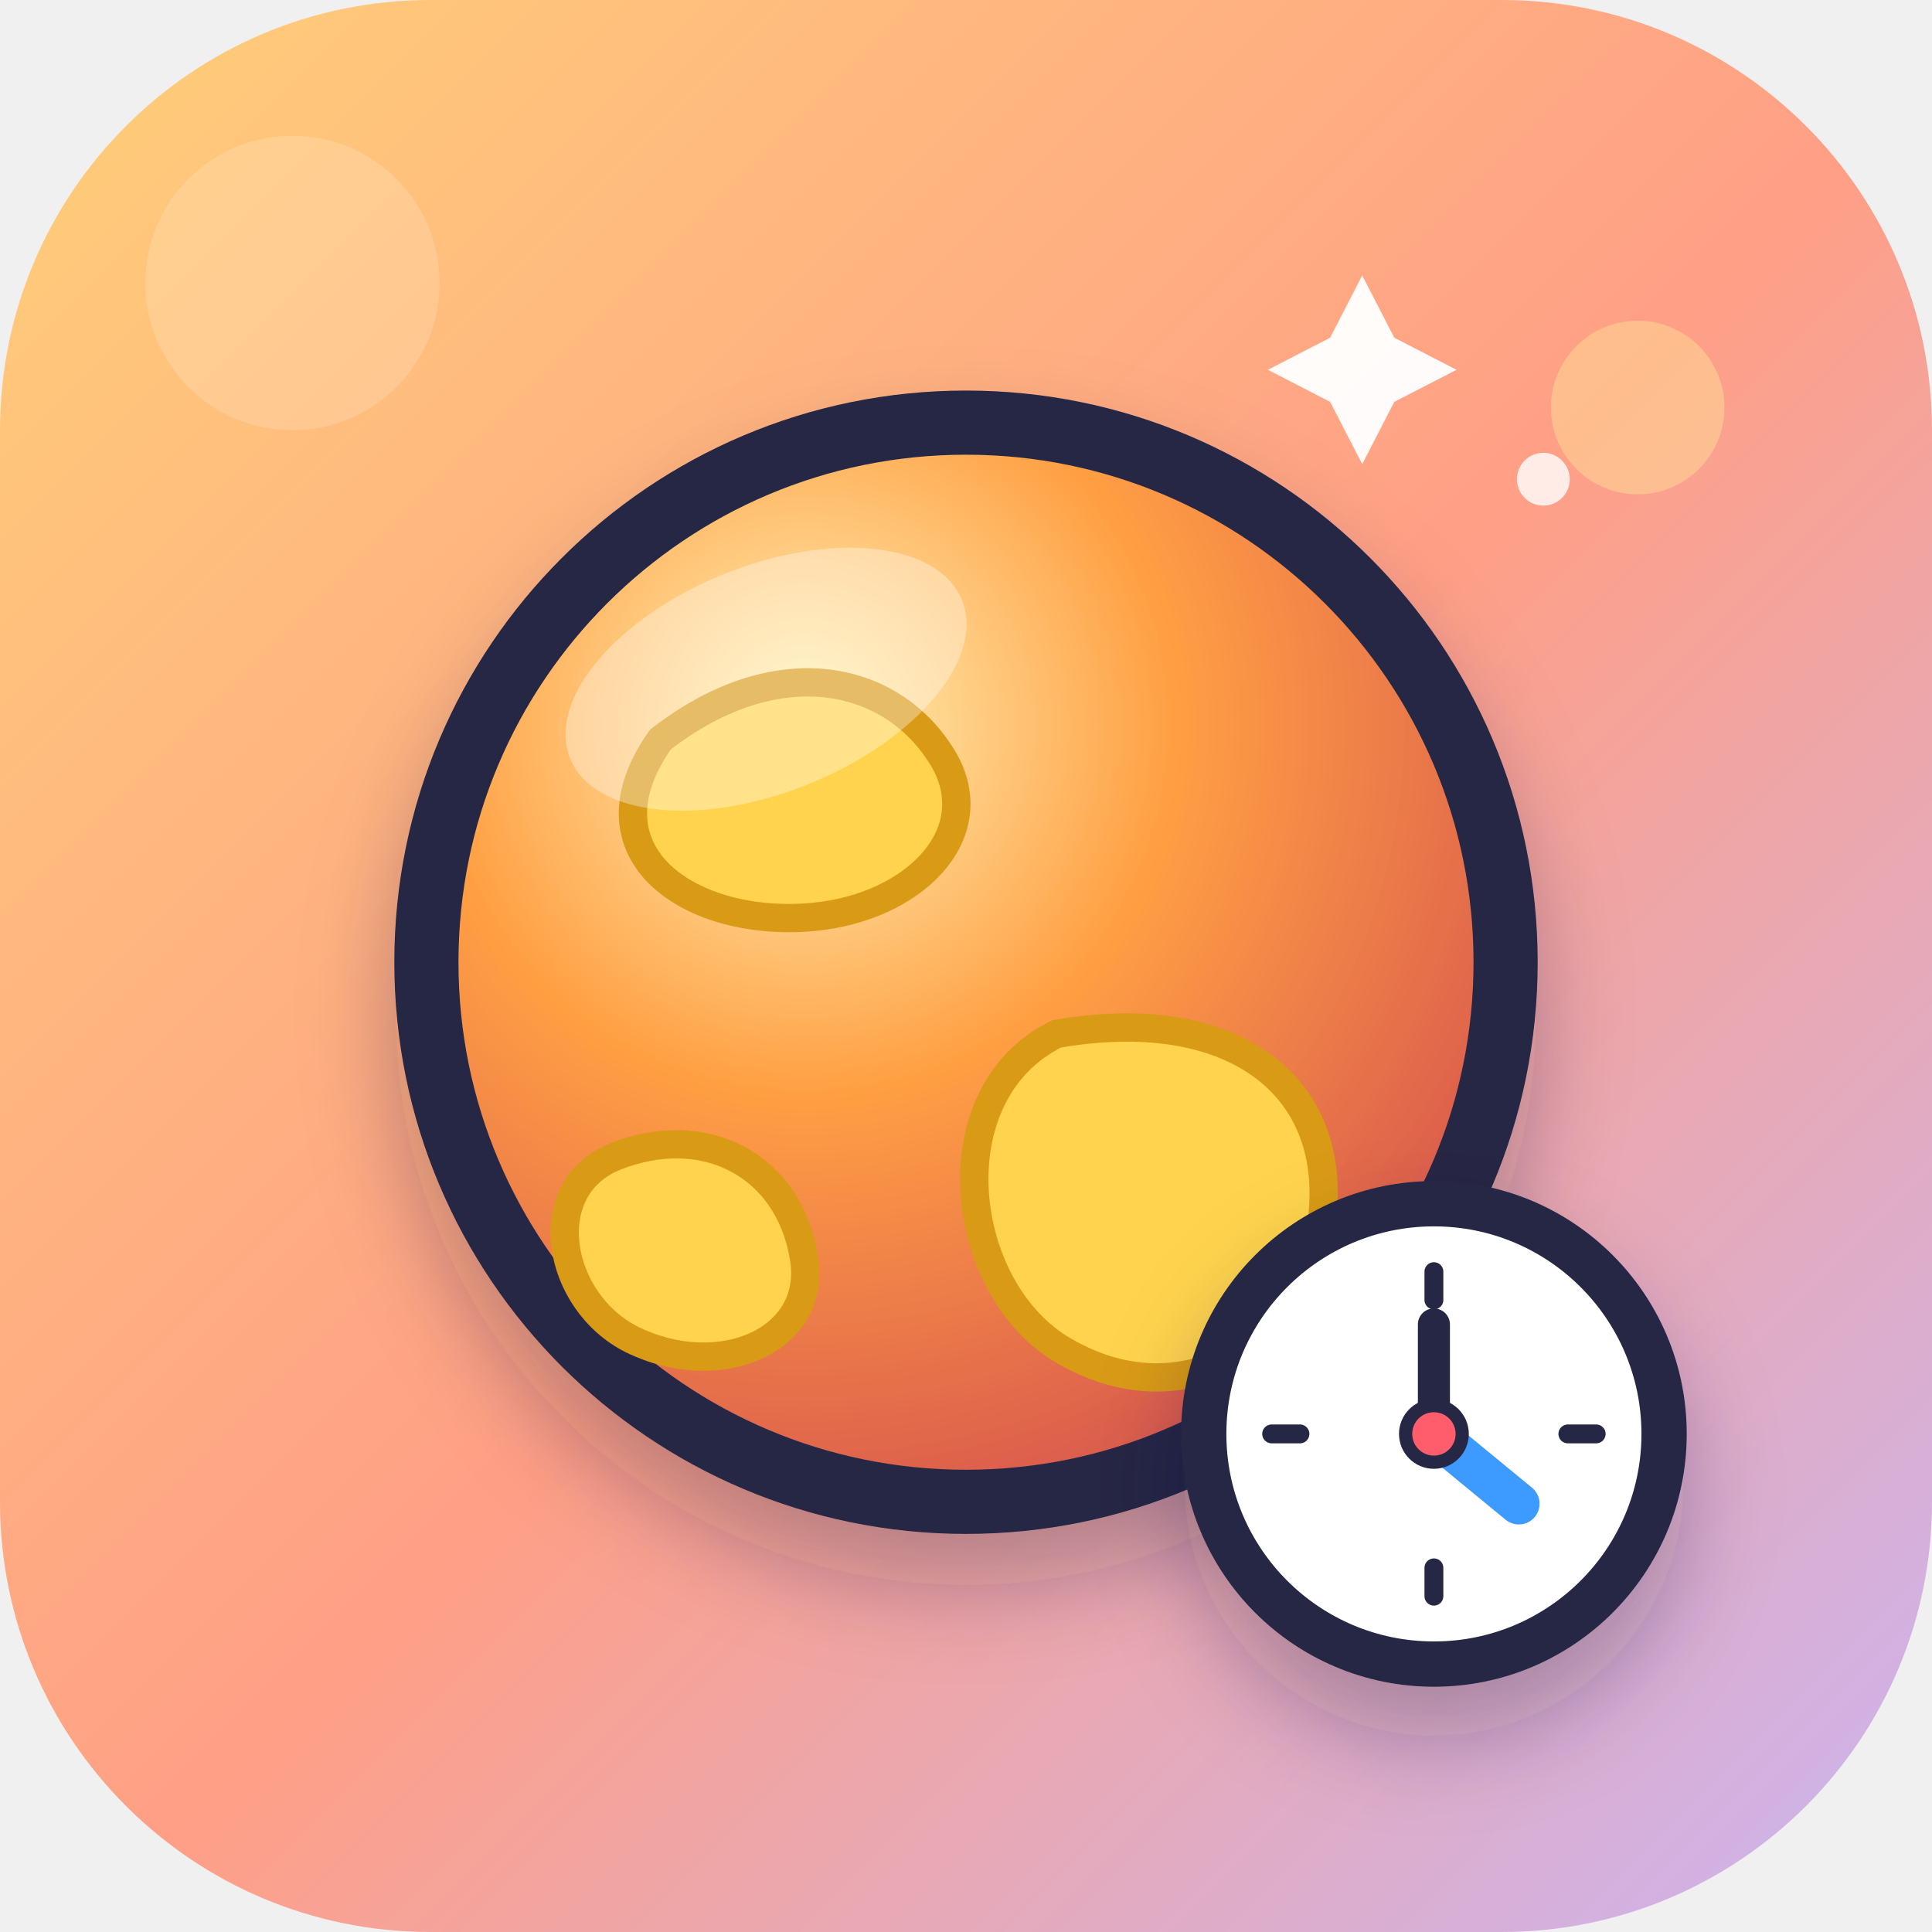
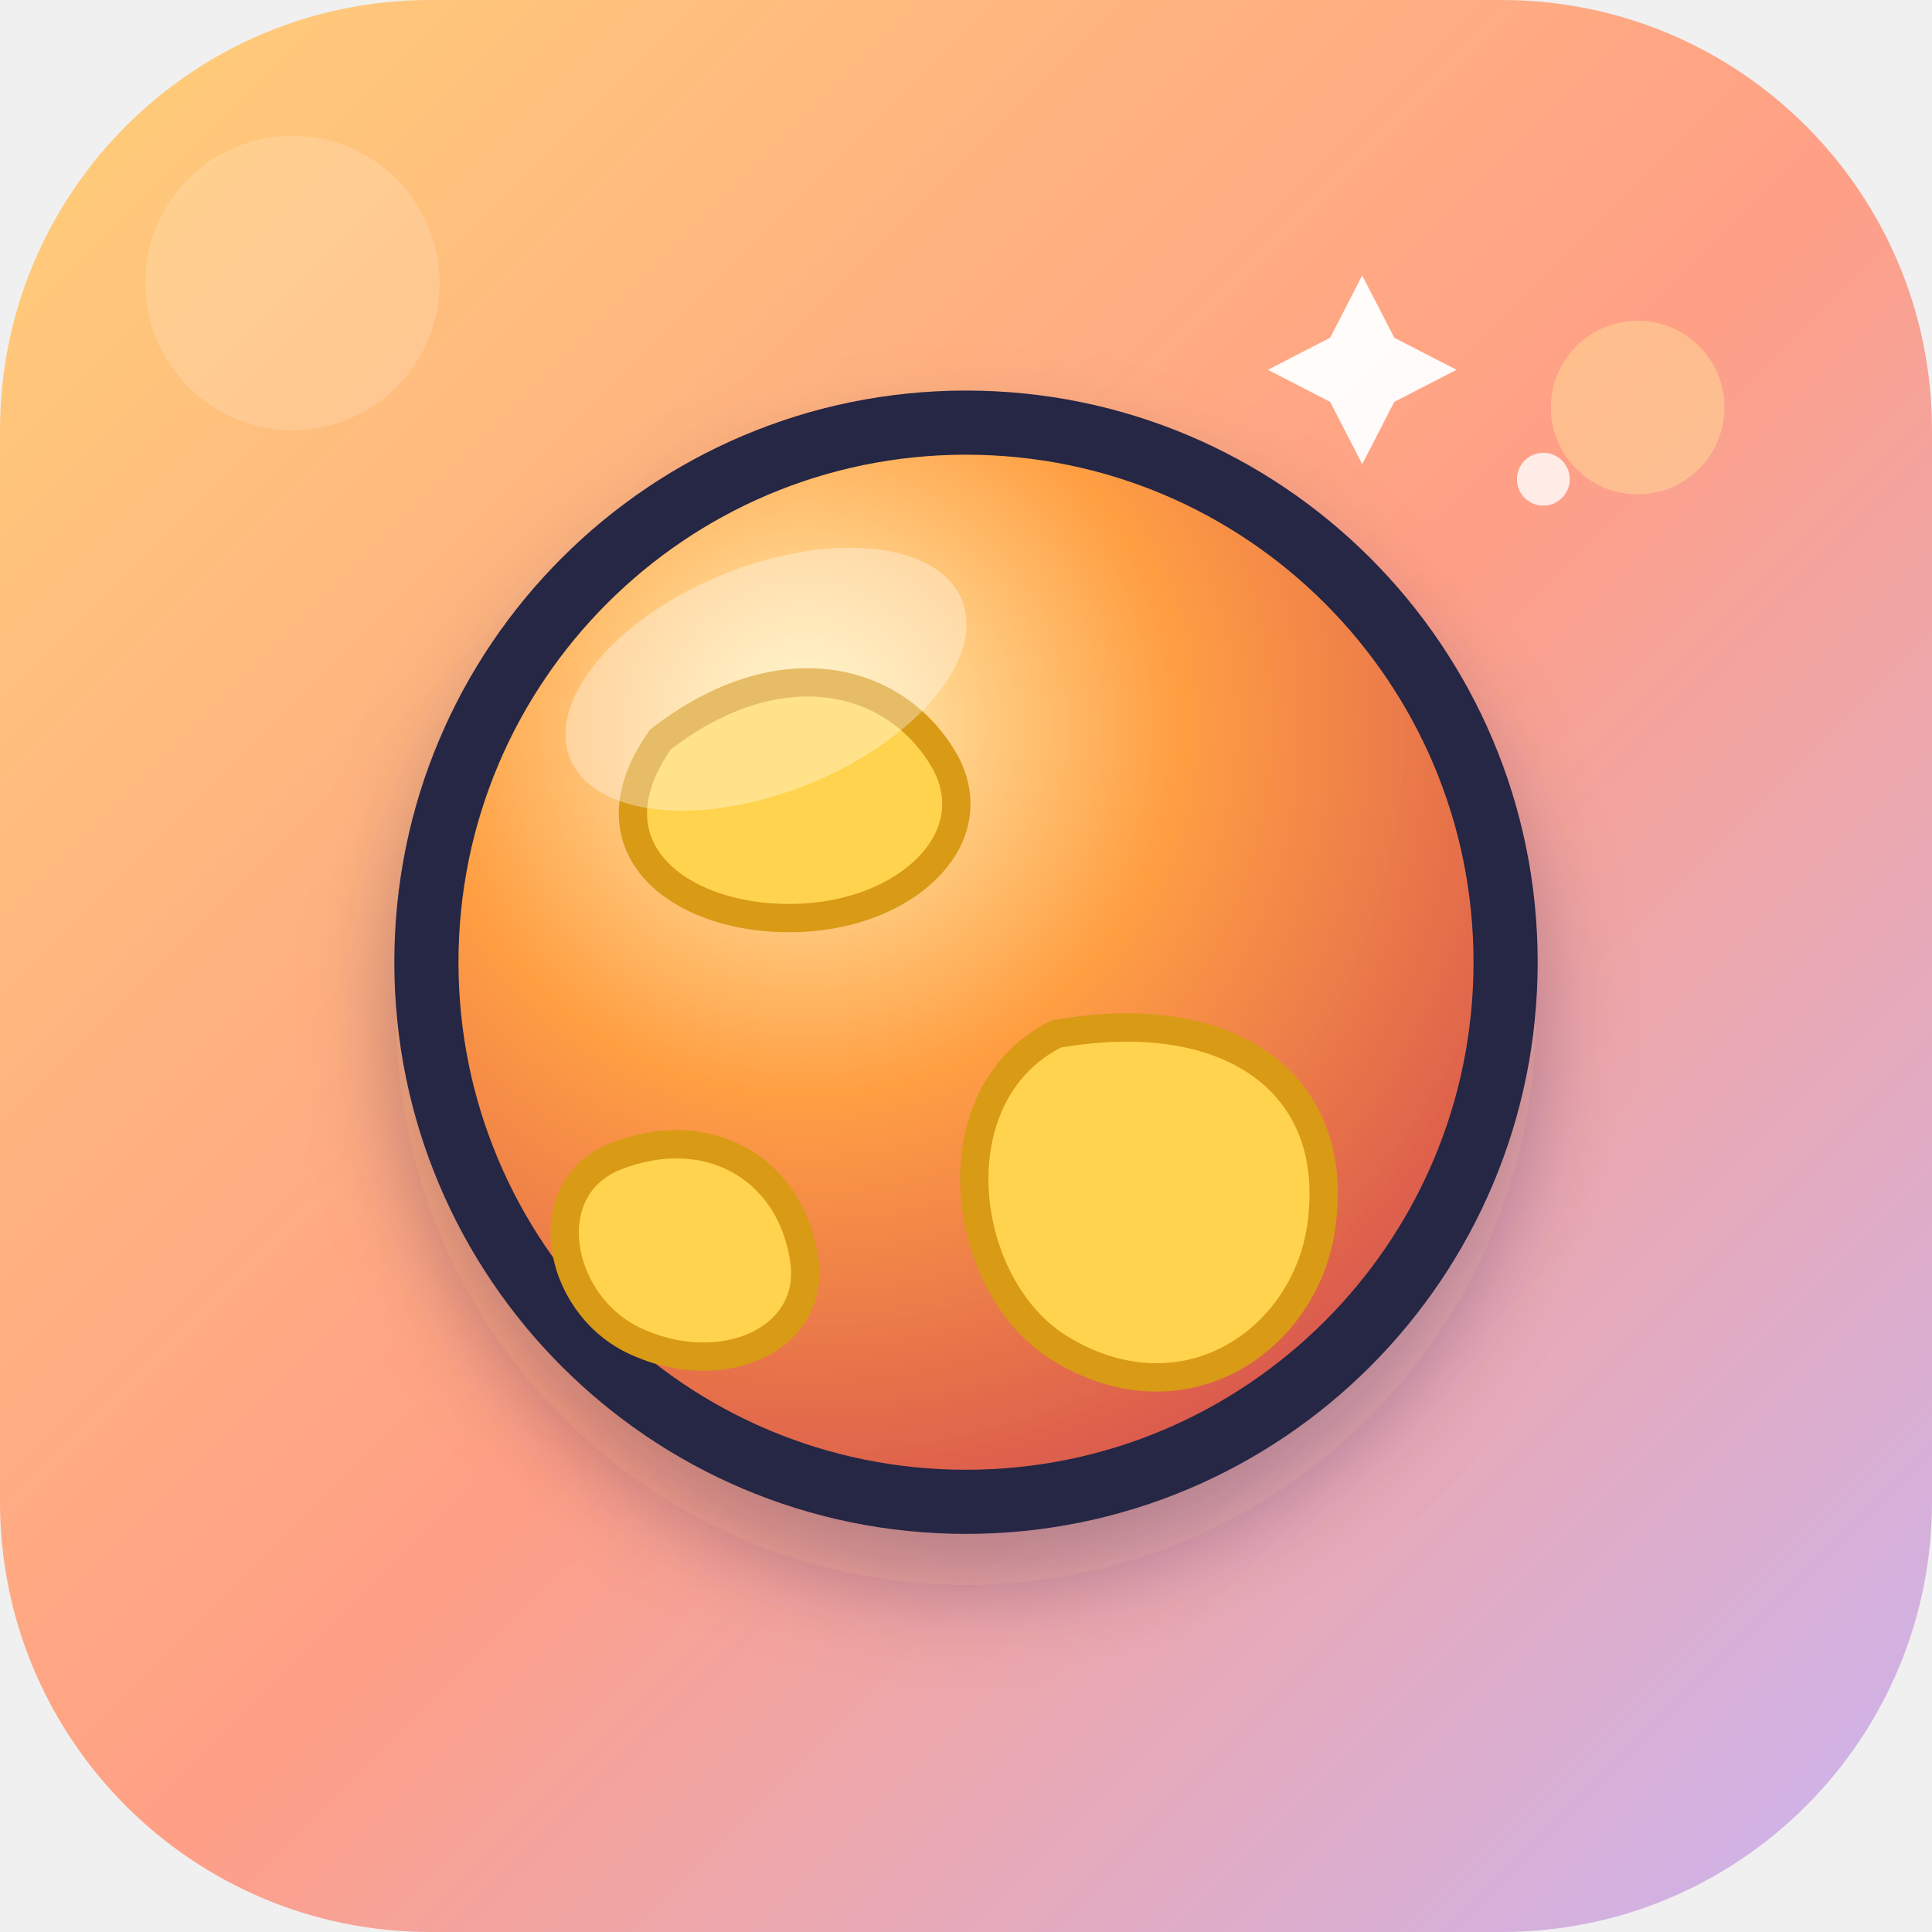
<svg xmlns="http://www.w3.org/2000/svg" viewBox="0 0 1024 1024">
  <defs>
    <linearGradient id="bg" x1="0" y1="0" x2="1" y2="1">
      <stop offset="0" stop-color="#ffd078" />
      <stop offset="0.52" stop-color="#ff9f86" />
      <stop offset="1" stop-color="#c9b5f4" />
    </linearGradient>
    <radialGradient id="globe" cx="35%" cy="28%" r="76%">
      <stop offset="0" stop-color="#fff4b8" />
      <stop offset="0.45" stop-color="#ff9f43" />
      <stop offset="1" stop-color="#d9584e" />
    </radialGradient>
    <filter id="shadow" x="-30%" y="-30%" width="160%" height="170%">
      <feDropShadow dx="0" dy="28" stdDeviation="24" flood-color="#252844" flood-opacity="0.28" />
    </filter>
  </defs>
  <rect width="1024" height="1024" rx="228" fill="url(#bg)" />
  <circle cx="155" cy="150" r="78" fill="#ffffff" opacity="0.16" />
  <circle cx="868" cy="216" r="46" fill="#ffe897" opacity="0.42" />
  <g filter="url(#shadow)" transform="translate(0 38)">
    <circle cx="512" cy="472" r="286" fill="url(#globe)" stroke="#252844" stroke-width="34" />
    <path d="M350 354c63-49 125-34 151 12 21 39-17 77-70 82-64 6-124-33-81-94Z" fill="#ffd34d" stroke="#d99a17" stroke-width="15" />
    <path d="M560 510c92-16 148 26 141 96-5 63-70 111-137 72-56-32-69-136-4-168Z" fill="#ffd34d" stroke="#d99a17" stroke-width="15" />
    <path d="M326 575c48-19 92 5 100 53 8 44-44 67-91 44-40-20-51-80-9-97Z" fill="#ffd34d" stroke="#d99a17" stroke-width="15" />
    <ellipse cx="406" cy="322" rx="112" ry="60" fill="#ffffff" opacity="0.34" transform="rotate(-22 406 322)" />
  </g>
  <g transform="translate(722 196)" fill="#ffffff">
    <path d="M0 50 17 17 50 0 17-17 0-50-17-17-50 0-17 17Z" opacity="0.96" />
    <circle cx="96" cy="58" r="14" opacity="0.8" />
  </g>
-   <g transform="translate(760 760)" filter="url(#shadow)">
-     <circle r="122" fill="#ffffff" stroke="#252844" stroke-width="24" />
-     <g stroke="#252844" stroke-width="10" stroke-linecap="round">
-       <path d="M0-86V-71M86 0H71M0 86V71M-86 0H-71" />
-     </g>
-     <path d="M0 0V-58" stroke="#252844" stroke-width="17" stroke-linecap="round" />
-     <path d="M0 0 45 37" stroke="#3d9bff" stroke-width="22" stroke-linecap="round" />
-     <circle r="15" fill="#ff5d6c" stroke="#252844" stroke-width="7" />
-   </g>
</svg>
